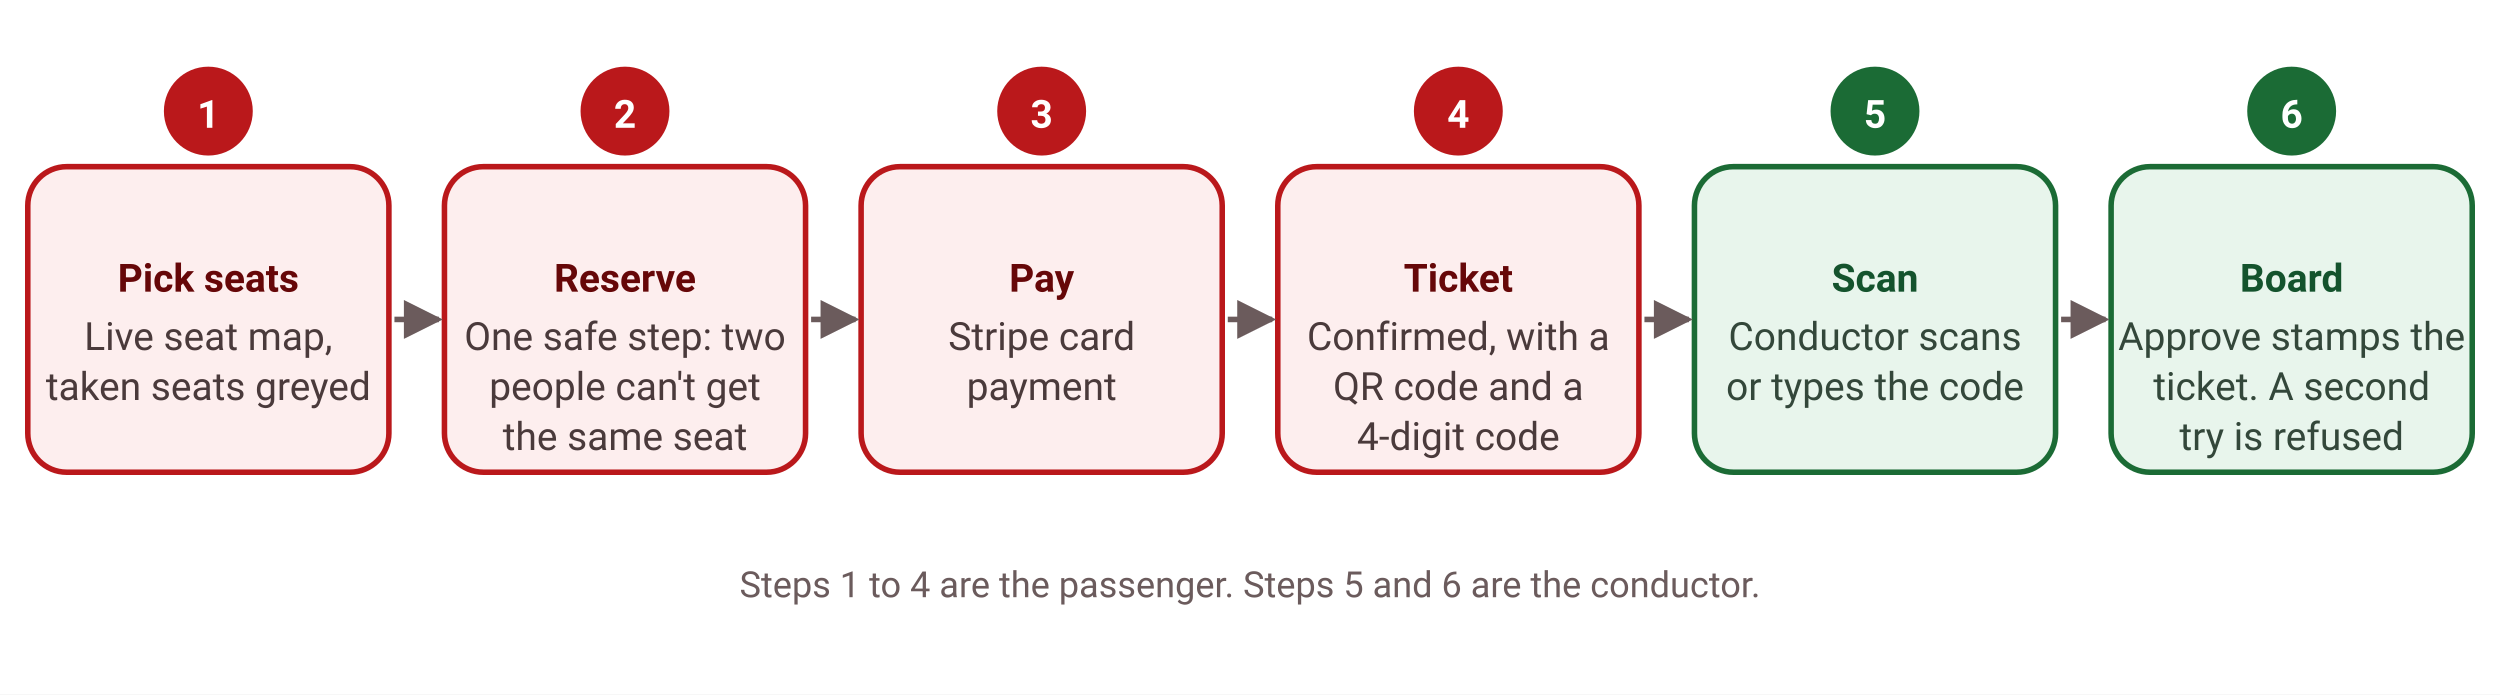
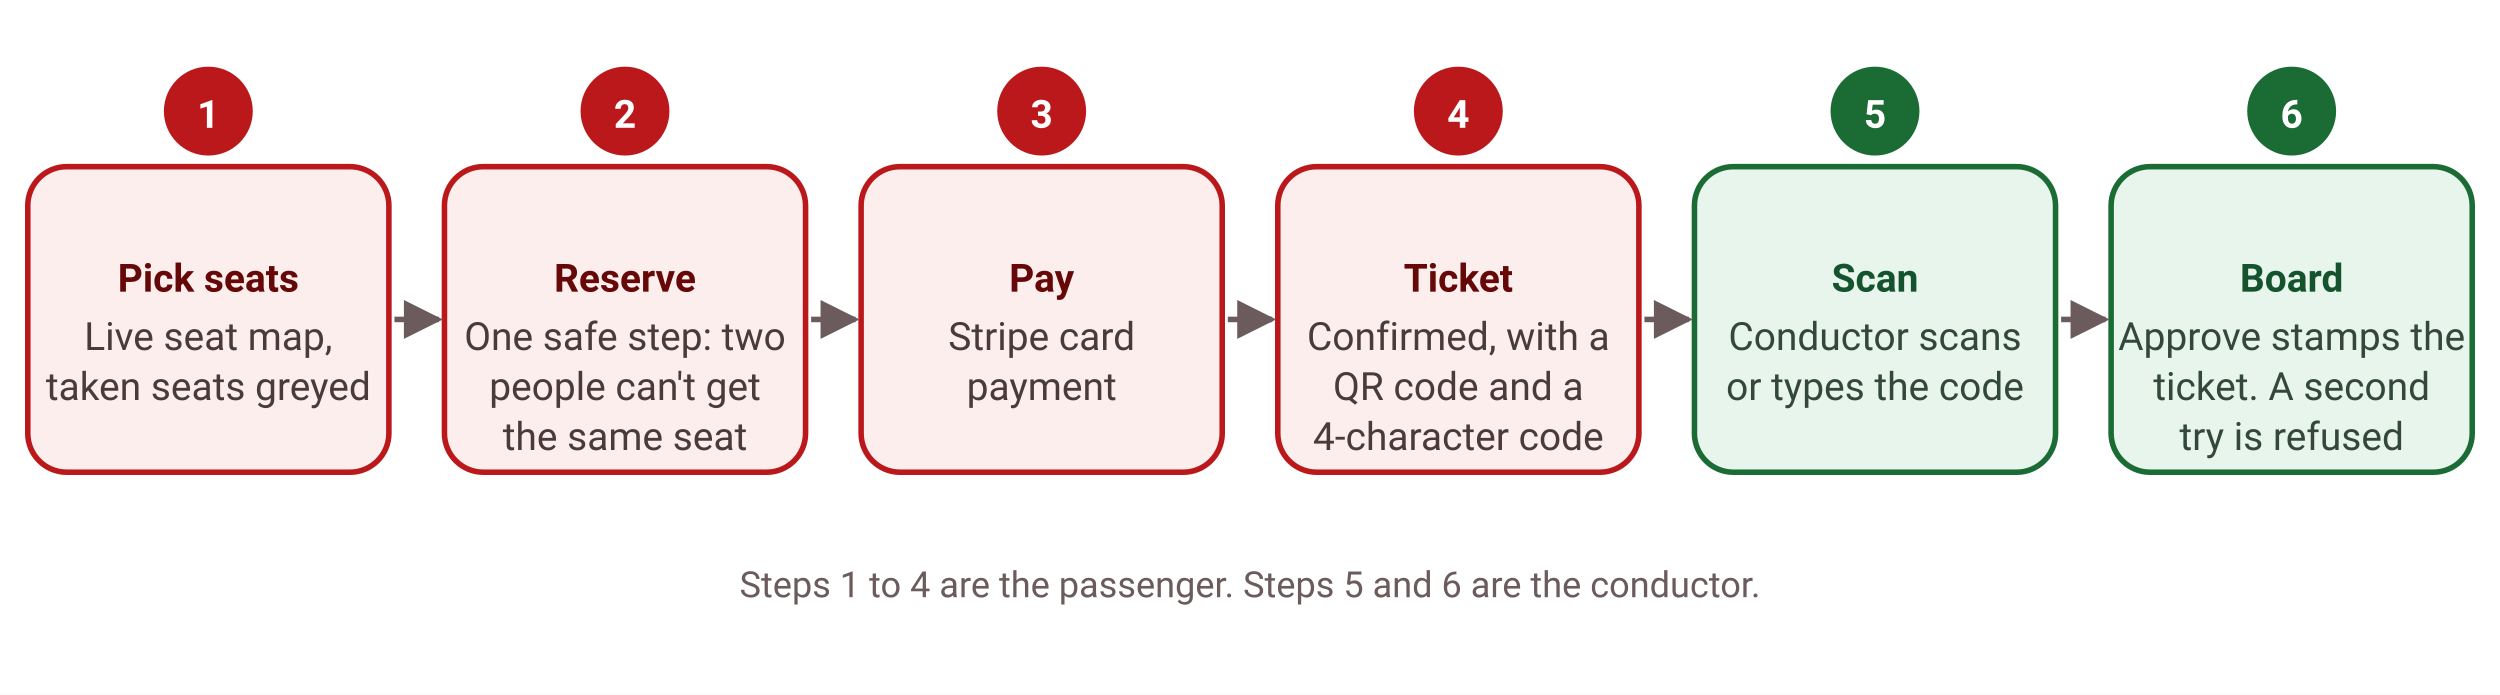
<svg xmlns="http://www.w3.org/2000/svg" viewBox="0 0 900 250" font-family="Roboto, Helvetica, Arial, sans-serif">
  <defs>
    <marker id="a" viewBox="0 0 10 10" refX="9" refY="5" markerWidth="7" markerHeight="7" orient="auto-start-reverse">
      <path d="M0 0L10 5L0 10z" fill="#6b5b5c" />
    </marker>
  </defs>
  <rect width="900" height="250" fill="#ffffff" />
  <g font-size="14" text-anchor="middle">
    <g>
      <rect x="10" y="60" width="130" height="110" rx="14" fill="#fdeeee" stroke="#BA181B" stroke-width="2" />
      <circle cx="75" cy="40" r="16" fill="#BA181B" />
      <text x="75" y="46" fill="#fff" font-weight="700">1</text>
      <text x="75" y="105" font-weight="700" fill="#660708">Pick seats</text>
      <text x="75" y="126" fill="#4a3a3b">Live seat map,</text>
      <text x="75" y="144" fill="#4a3a3b">taken seats greyed</text>
    </g>
    <g>
      <rect x="160" y="60" width="130" height="110" rx="14" fill="#fdeeee" stroke="#BA181B" stroke-width="2" />
      <circle cx="225" cy="40" r="16" fill="#BA181B" />
      <text x="225" y="46" fill="#fff" font-weight="700">2</text>
      <text x="225" y="105" font-weight="700" fill="#660708">Reserve</text>
      <text x="225" y="126" fill="#4a3a3b">One safe step: two</text>
      <text x="225" y="144" fill="#4a3a3b">people can't get</text>
      <text x="225" y="162" fill="#4a3a3b">the same seat</text>
    </g>
    <g>
      <rect x="310" y="60" width="130" height="110" rx="14" fill="#fdeeee" stroke="#BA181B" stroke-width="2" />
      <circle cx="375" cy="40" r="16" fill="#BA181B" />
      <text x="375" y="46" fill="#fff" font-weight="700">3</text>
      <text x="375" y="105" font-weight="700" fill="#660708">Pay</text>
      <text x="375" y="126" fill="#4a3a3b">Stripe card</text>
      <text x="375" y="144" fill="#4a3a3b">payment</text>
    </g>
    <g>
      <rect x="460" y="60" width="130" height="110" rx="14" fill="#fdeeee" stroke="#BA181B" stroke-width="2" />
      <circle cx="525" cy="40" r="16" fill="#BA181B" />
      <text x="525" y="46" fill="#fff" font-weight="700">4</text>
      <text x="525" y="105" font-weight="700" fill="#660708">Ticket</text>
      <text x="525" y="126" fill="#4a3a3b">Confirmed, with a</text>
      <text x="525" y="144" fill="#4a3a3b">QR code and a</text>
-       <text x="525" y="162" fill="#4a3a3b">4-digit code</text>
+       <text x="525" y="162" fill="#4a3a3b">4-character code</text>
    </g>
    <g>
      <rect x="610" y="60" width="130" height="110" rx="14" fill="#e8f5ec" stroke="#1B6B35" stroke-width="2" />
      <circle cx="675" cy="40" r="16" fill="#1B6B35" />
      <text x="675" y="46" fill="#fff" font-weight="700">5</text>
      <text x="675" y="105" font-weight="700" fill="#14532D">Scan</text>
      <text x="675" y="126" fill="#33473a">Conductor scans</text>
      <text x="675" y="144" fill="#33473a">or types the code</text>
    </g>
    <g>
      <rect x="760" y="60" width="130" height="110" rx="14" fill="#e8f5ec" stroke="#1B6B35" stroke-width="2" />
      <circle cx="825" cy="40" r="16" fill="#1B6B35" />
      <text x="825" y="46" fill="#fff" font-weight="700">6</text>
      <text x="825" y="105" font-weight="700" fill="#14532D">Board</text>
      <text x="825" y="126" fill="#33473a">Approve stamps the</text>
      <text x="825" y="144" fill="#33473a">ticket. A second</text>
      <text x="825" y="162" fill="#33473a">try is refused</text>
    </g>
  </g>
  <g stroke="#6b5b5c" stroke-width="2" fill="none" marker-end="url(#a)">
    <path d="M142 115 L158 115" />
    <path d="M292 115 L308 115" />
    <path d="M442 115 L458 115" />
    <path d="M592 115 L608 115" />
    <path d="M742 115 L758 115" />
  </g>
  <text x="450" y="215" text-anchor="middle" font-size="13" fill="#6b5b5c">Steps 1 to 4 are the passenger. Steps 5 and 6 are the conductor.</text>
</svg>
